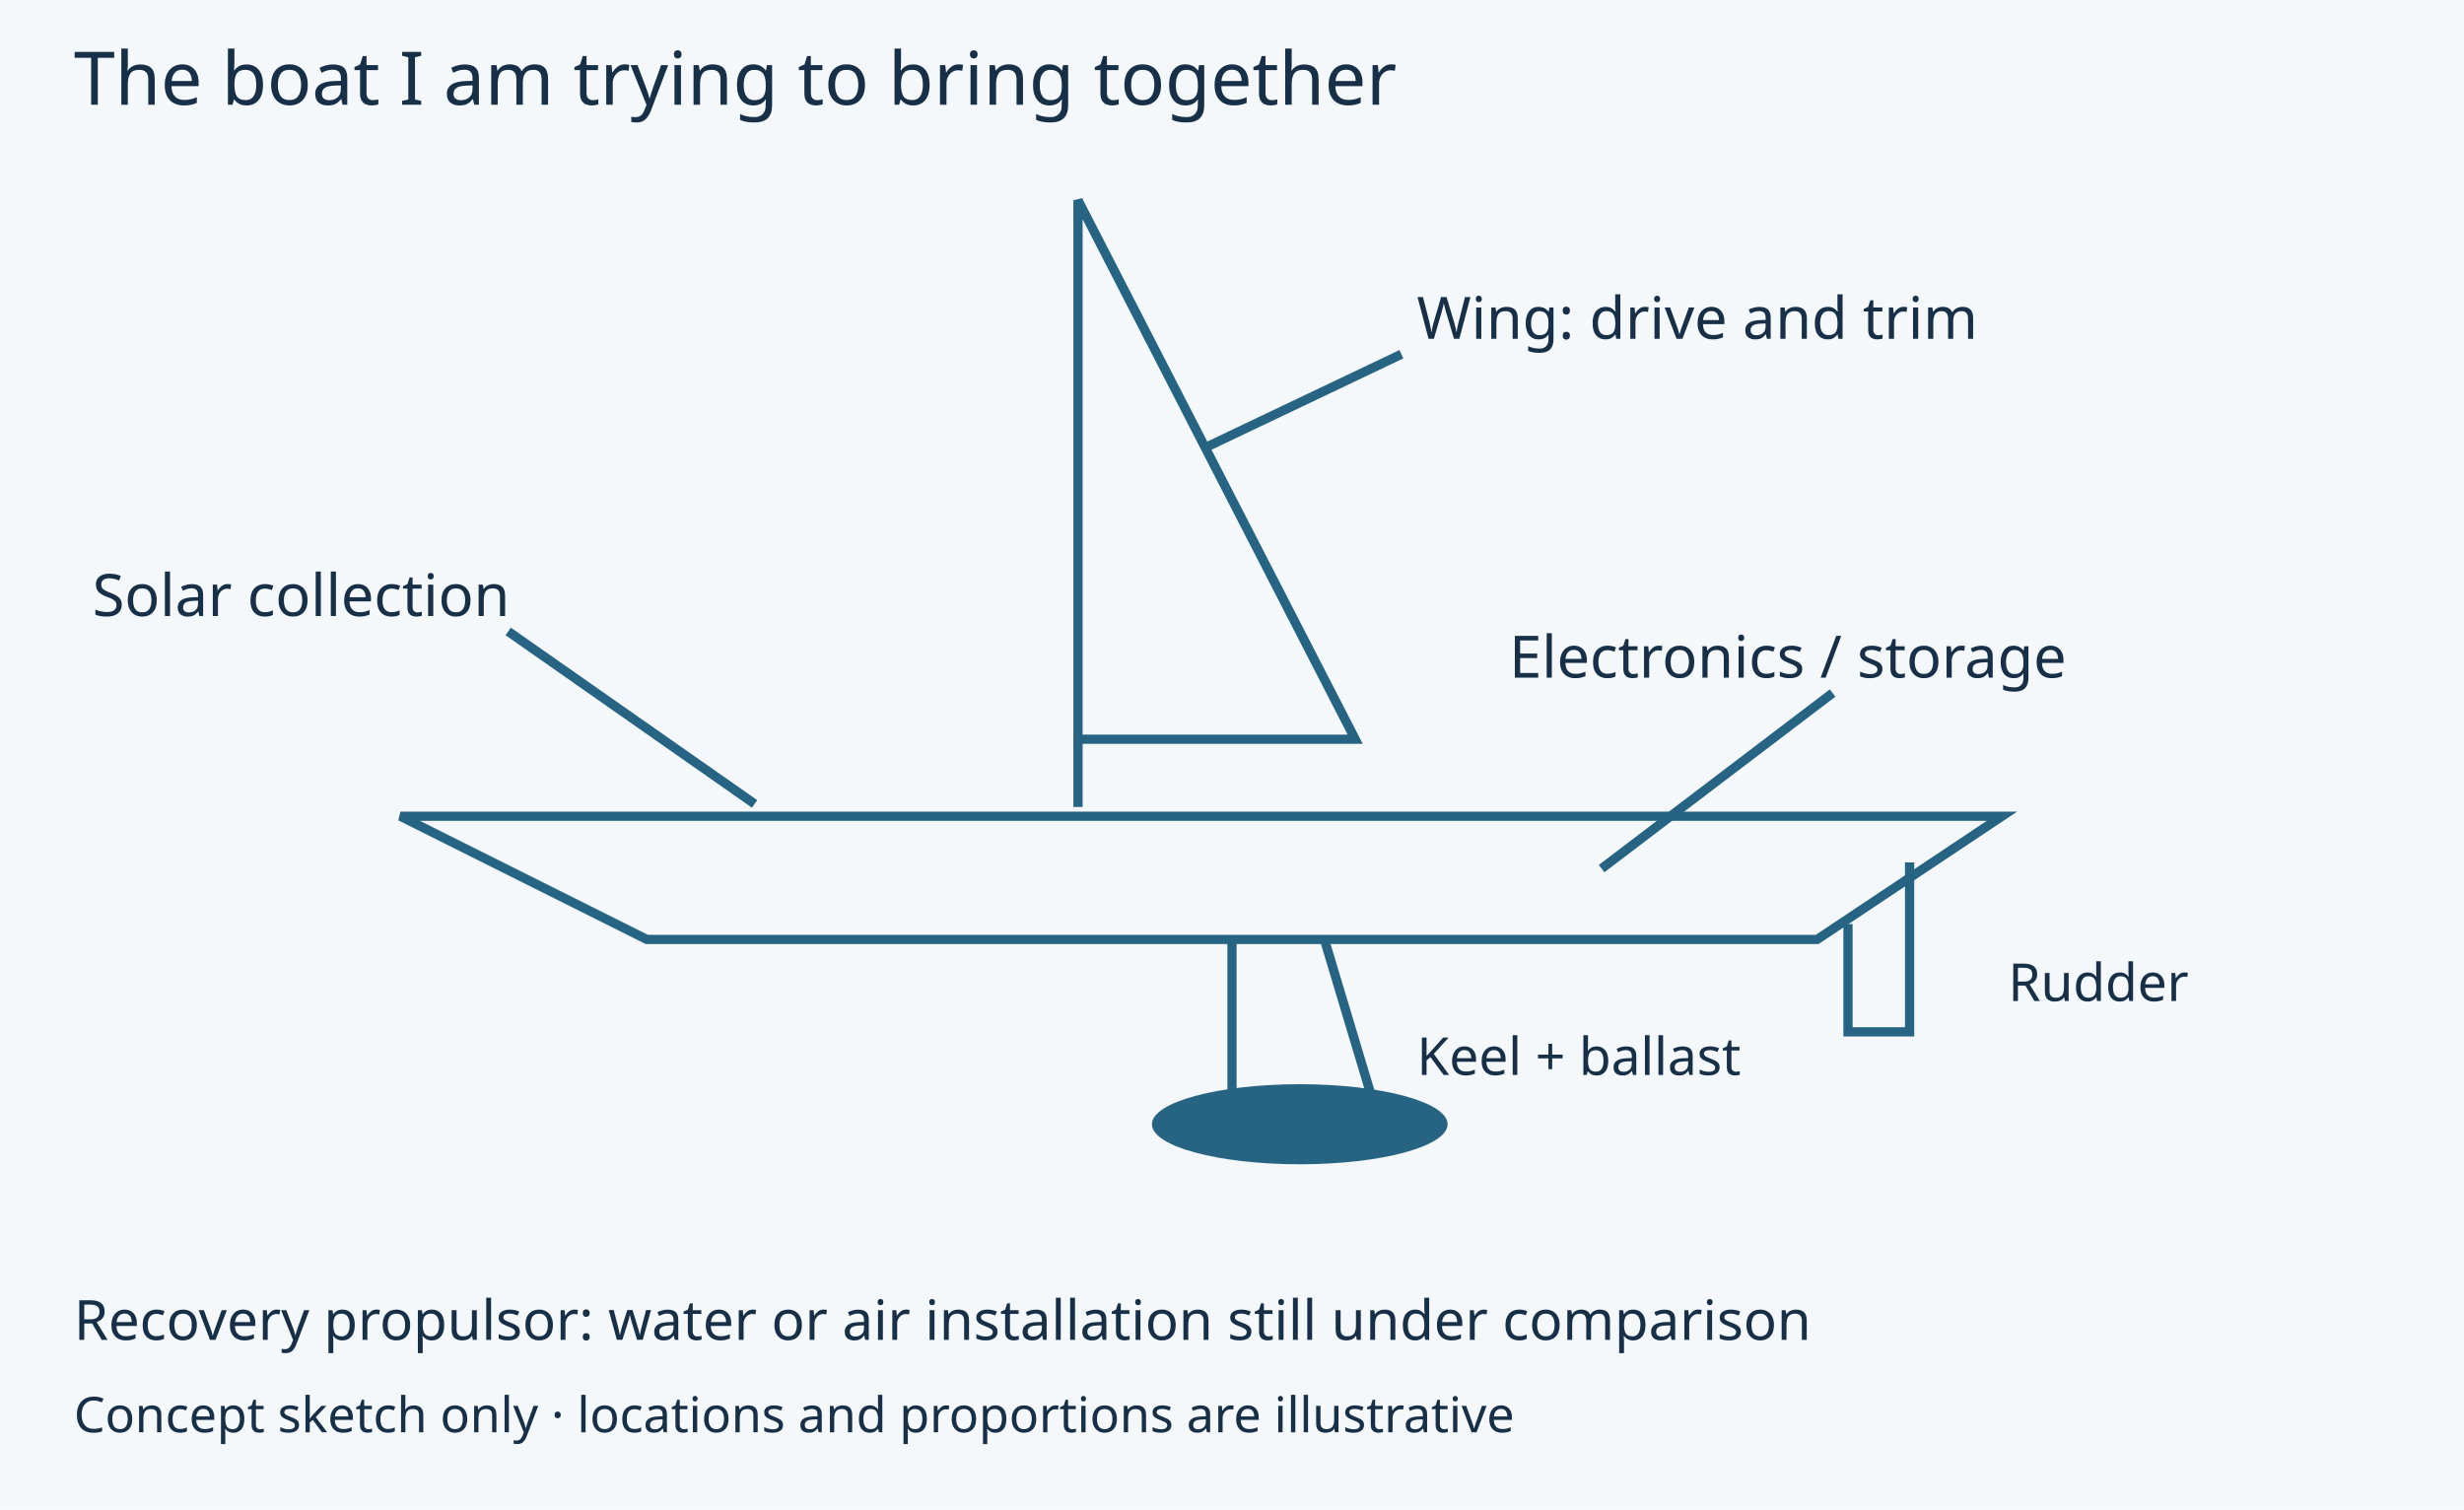
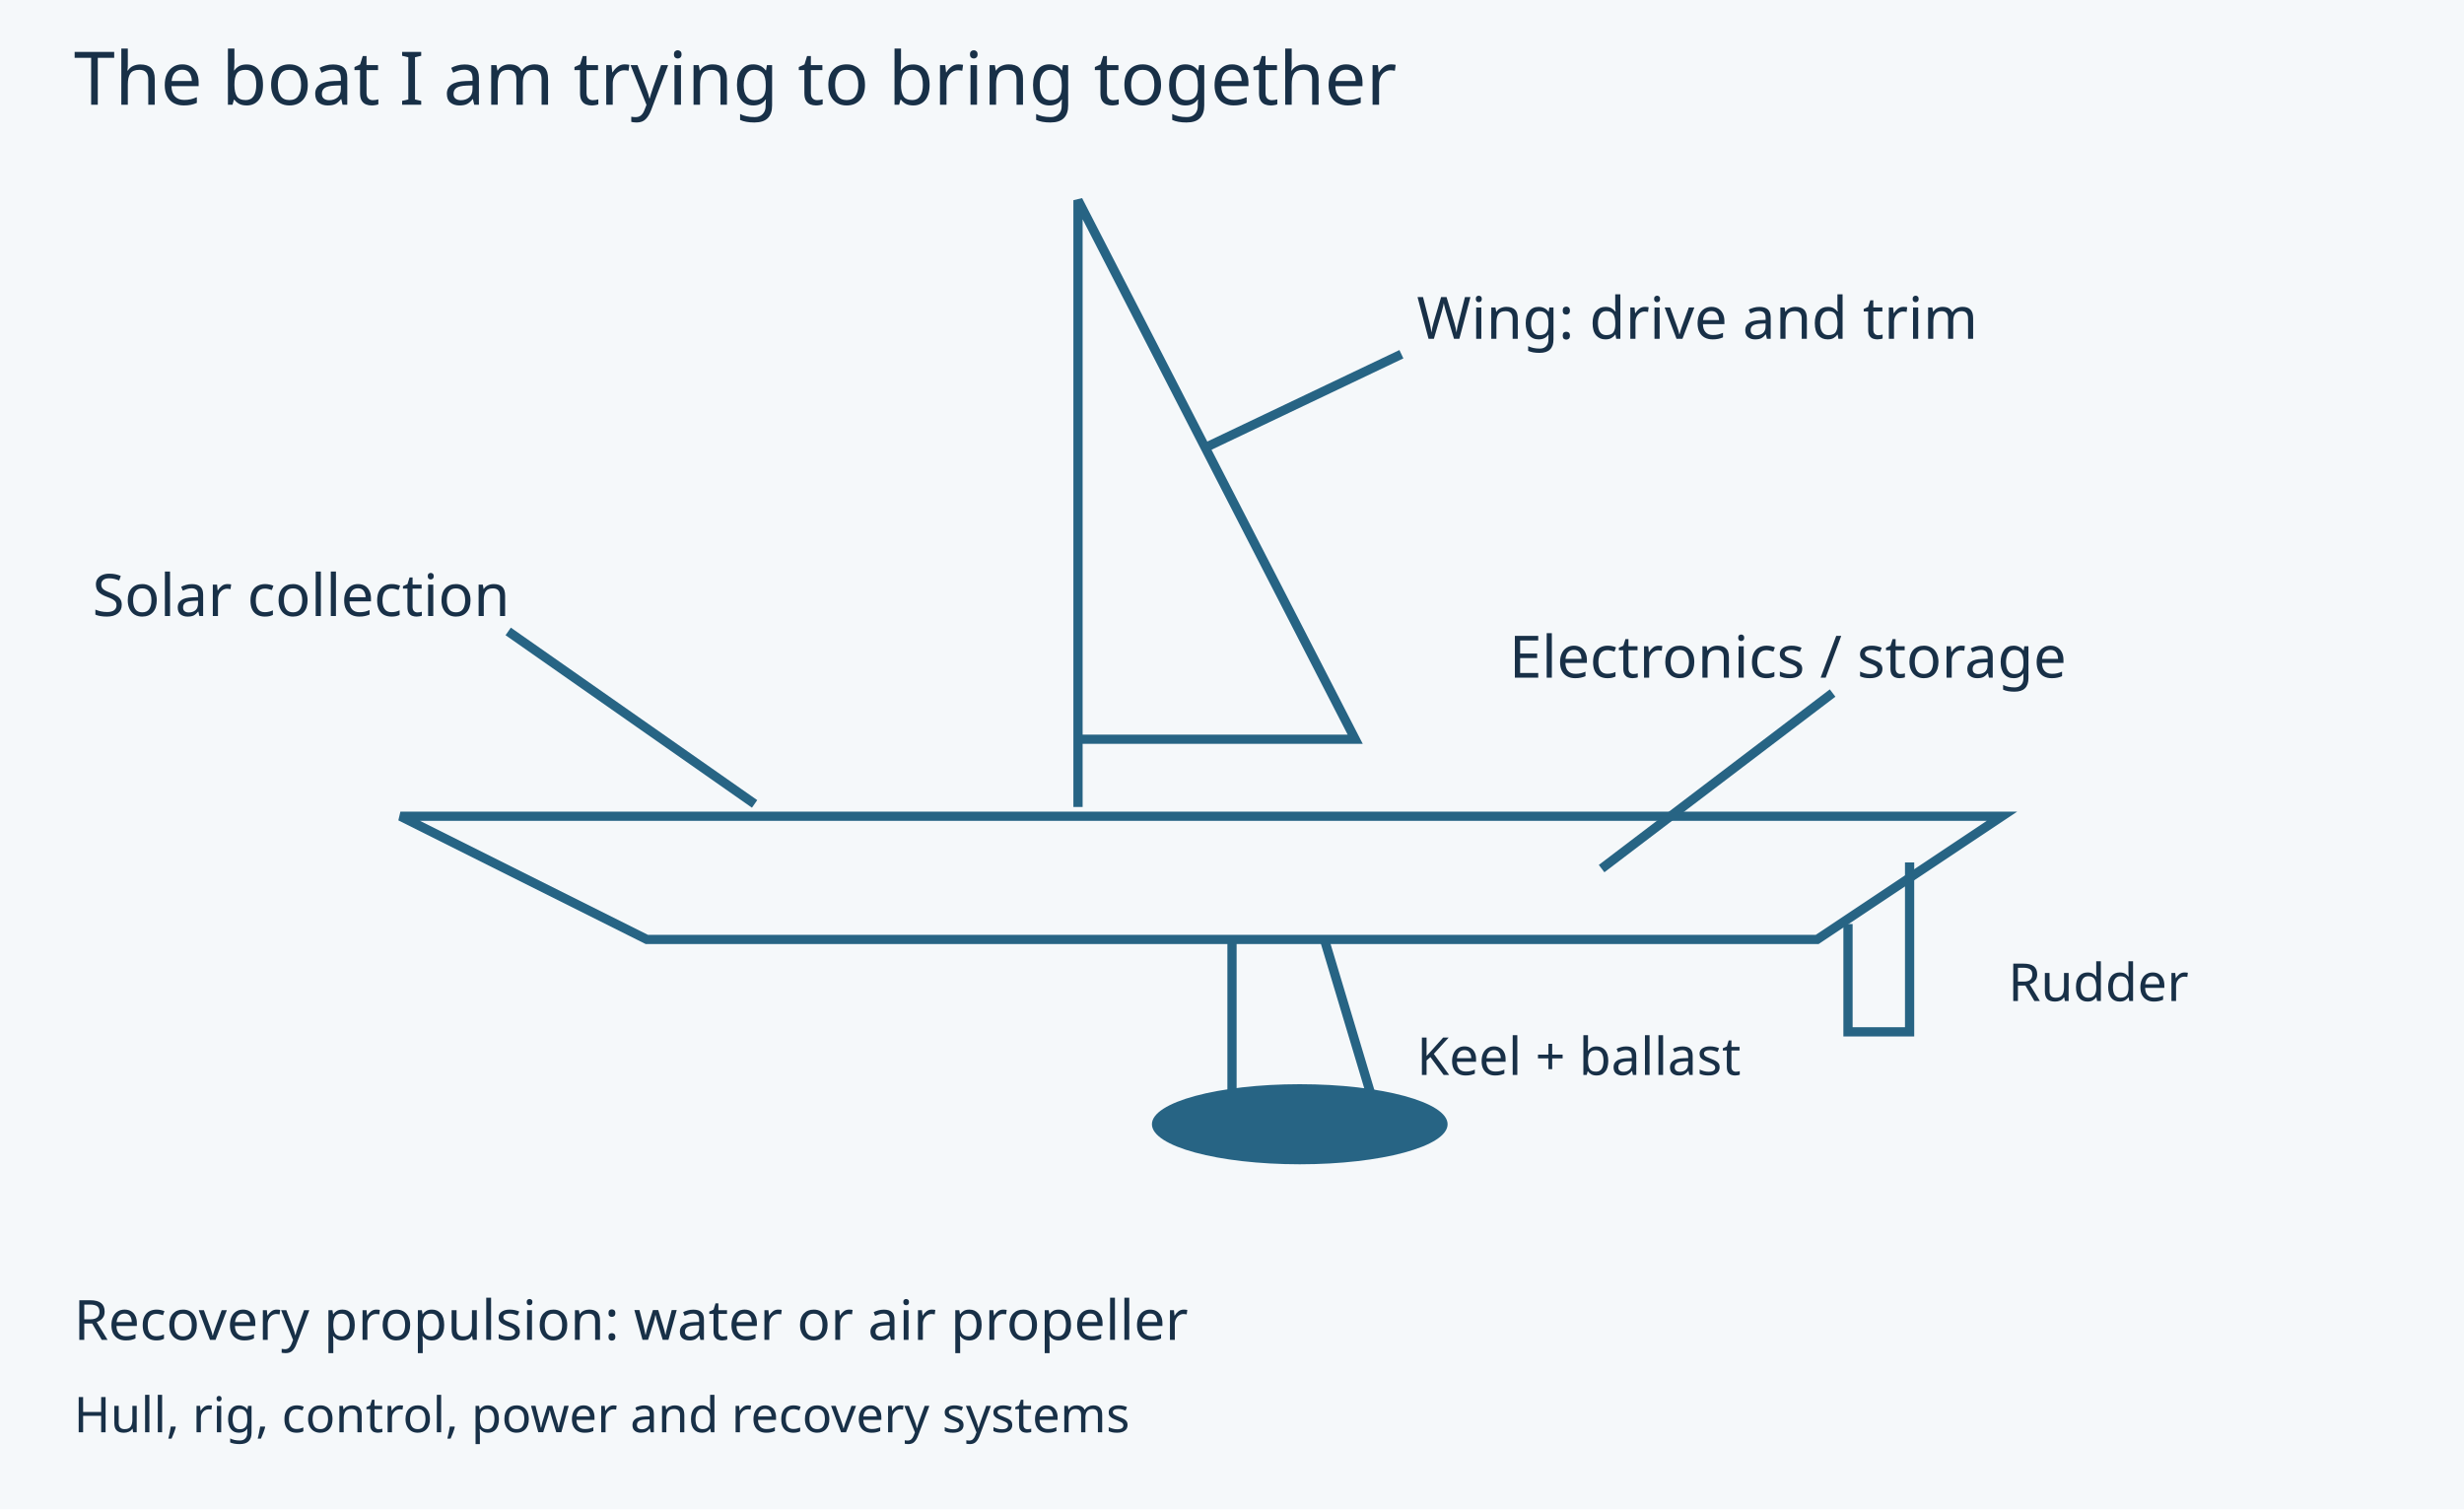
<svg xmlns="http://www.w3.org/2000/svg" viewBox="0 0 800 490" role="img" aria-labelledby="title desc">
  <defs>
    <marker id="arrow" markerWidth="9" markerHeight="9" refX="8" refY="4" orient="auto">
      <path d="M0,0 L8,4 L0,8" fill="none" stroke="#276484" />
    </marker>
  </defs>
  <rect width="800" height="490" fill="#f5f8fa" />
  <g font-family="system-ui, sans-serif" fill="#183047">
    <text x="24" y="34" font-size="24">The boat I am trying to bring together</text>
    <path d="M130 265 L650 265 L590 305 L210 305 Z" fill="none" stroke="#276484" stroke-width="3" />
    <path d="M350 262 L350 65 L440 240 L350 240" fill="none" stroke="#276484" stroke-width="3" />
    <path d="M400 305 L400 355 L445 355 L430 305" fill="none" stroke="#276484" stroke-width="3" />
    <path d="M620 280 L620 335 L600 335 L600 300" fill="none" stroke="#276484" stroke-width="3" />
    <ellipse cx="422" cy="365" rx="48" ry="13" fill="#276484" />
    <text x="460" y="110" font-size="19">Wing: drive and trim</text>
    <path d="M455 115 L392 145" fill="none" stroke="#276484" stroke-width="3" />
    <text x="30" y="200" font-size="19">Solar collection</text>
    <path d="M165 205 L245 261" fill="none" stroke="#276484" stroke-width="3" />
    <text x="490" y="220" font-size="19">Electronics / storage</text>
    <path d="M595 225 L520 282" fill="none" stroke="#276484" stroke-width="3" />
    <text x="652" y="325" font-size="17">Rudder</text>
    <text x="460" y="349" font-size="17">Keel + ballast</text>
-     <text x="24" y="435" font-size="18">Recovery propulsor: water or air installation still under comparison</text>
-     <text x="24" y="465" font-size="16">Concept sketch only · locations and proportions are illustrative</text>
+     <text x="24" y="435" font-size="18">Recovery propulsion: water or air propeller</text>
+     <text x="24" y="465" font-size="16">Hull, rig, control, power and recovery systems</text>
  </g>
</svg>
